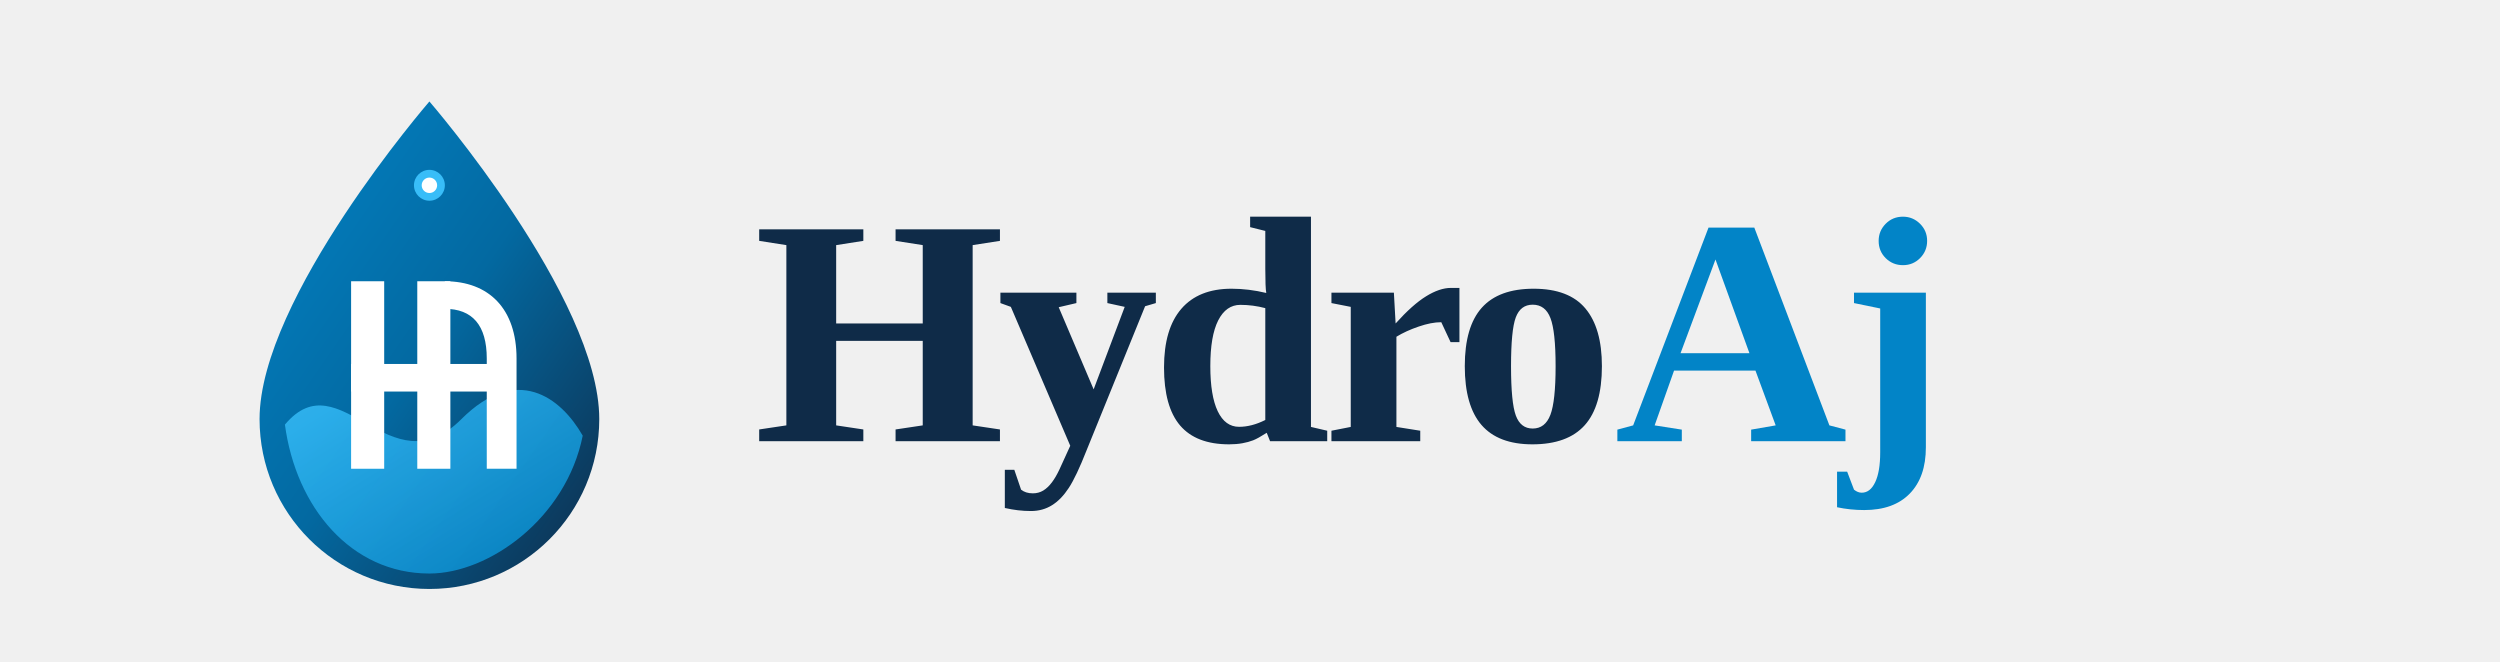
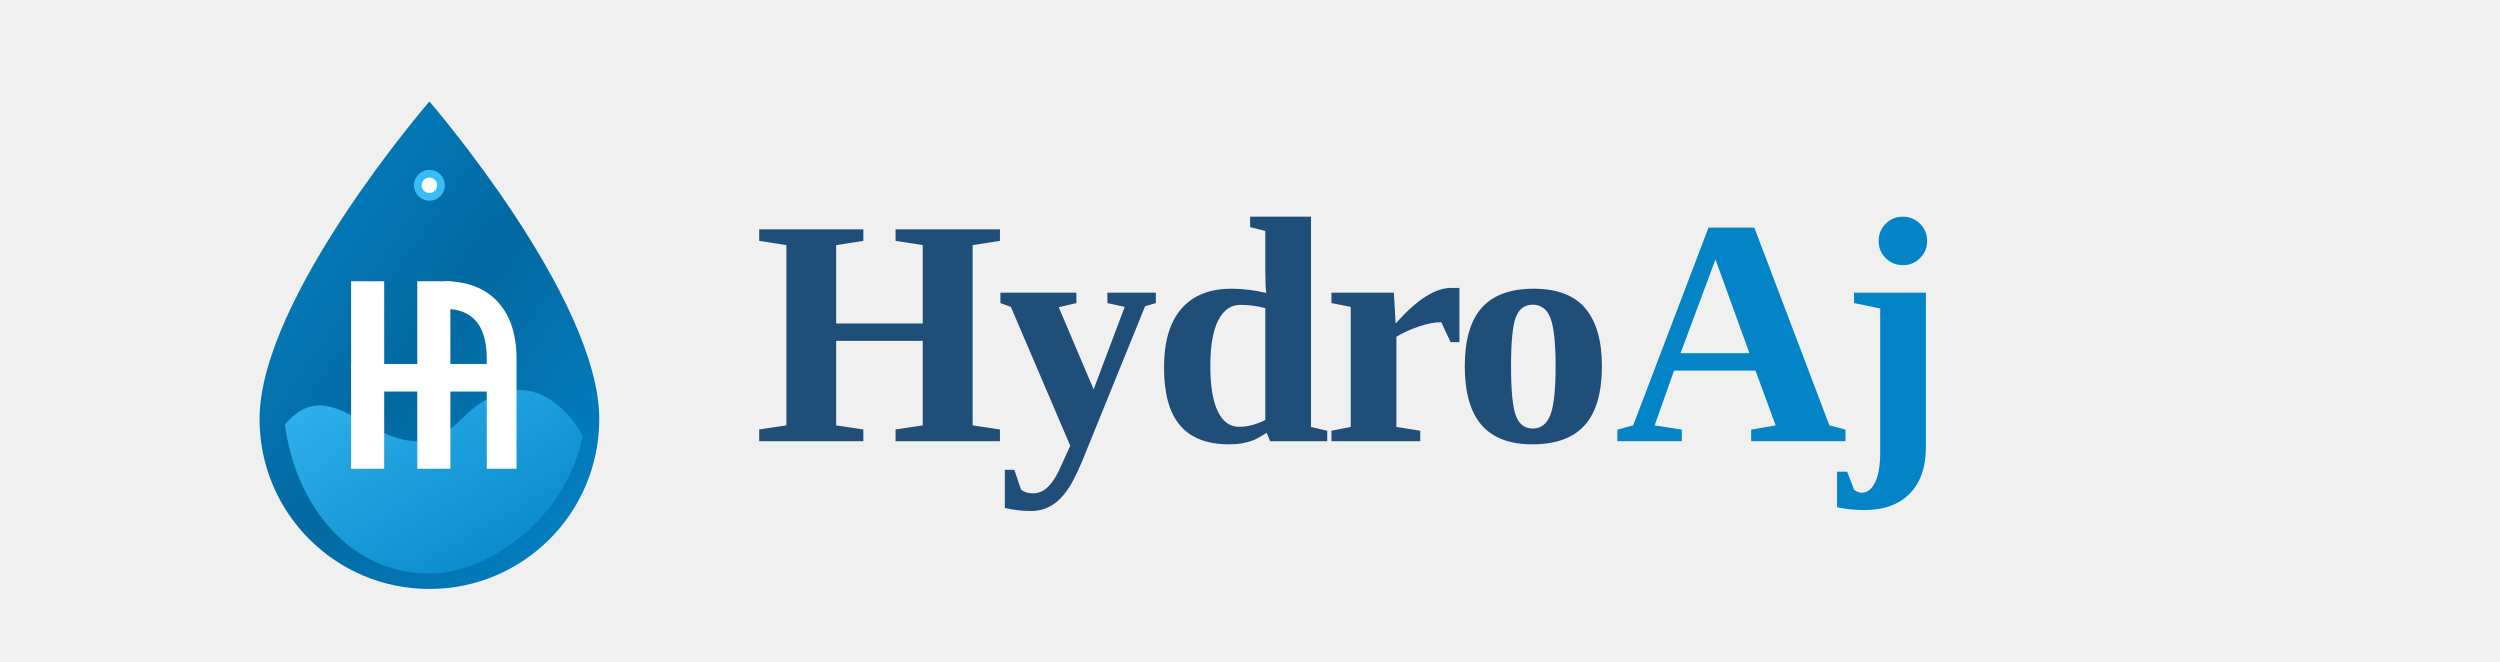
<svg xmlns="http://www.w3.org/2000/svg" viewBox="0 0 680 180" width="100%" height="100%">
  <defs>
    <linearGradient id="dropGrad" x1="0%" y1="0%" x2="100%" y2="100%">
      <stop offset="0%" stop-color="#0284c7" />
      <stop offset="50%" stop-color="#0369a1" />
-       <stop offset="100%" stop-color="#0f2b48" />
+       <stop offset="100%" stop-color="#0284c7" />
    </linearGradient>
    <linearGradient id="waveGrad" x1="0%" y1="0%" x2="100%" y2="100%">
      <stop offset="0%" stop-color="#38bdf8" />
      <stop offset="100%" stop-color="#0284c7" />
    </linearGradient>
  </defs>
  <g transform="translate(40, 15) scale(0.30)">
-     <path d="M 256, 42               C 256, 42 410, 220 410, 330               A 154, 154 0 1, 1 102, 330               C 102, 220 256, 42 256, 42 Z" fill="url(#dropGrad)" />
-     <path d="M 125, 335               C 175, 275 220, 395 285, 330               C 335, 280 375, 310 395, 345              C 380, 420 310, 470 256, 470              C 185, 470 135, 410 125, 335 Z" fill="url(#waveGrad)" opacity="0.88" />
+     <path d="M 256, 42 C 256, 42 410, 220 410, 330 A 154, 154 0 1, 1 102, 330 C 102, 220 256, 42 256, 42 Z" fill="url(#dropGrad)" />
+     <path d="M 125, 335 C 175, 275 220, 395 285, 330 C 335, 280 375, 310 395, 345 C 380, 420 310, 470 256, 470 C 185, 470 135, 410 125, 335 Z" fill="url(#waveGrad)" opacity="0.88" />
    <path d="M 185, 205 L 215, 205 L 215, 375 L 185, 375 Z" fill="#ffffff" rx="4" />
    <path d="M 245, 205 L 275, 205 L 275, 375 L 245, 375 Z" fill="#ffffff" rx="4" />
    <path d="M 185, 280 L 325, 280 L 325, 305 L 185, 305 Z" fill="#ffffff" rx="3" />
    <path d="M 270, 205 C 310, 205 335, 230 335, 275 L 335, 375 L 308, 375 L 308, 275 C 308, 245 295, 230 270, 230 Z" fill="#ffffff" />
    <circle cx="256" cy="118" r="14" fill="#38bdf8" />
    <circle cx="256" cy="118" r="7" fill="#ffffff" />
  </g>
  <g transform="translate(205, 35)">
-     <text x="0" y="85" font-family="'Times New Roman', 'Aptos', Georgia, serif" font-size="88" font-weight="bold" fill="#0f2b48" letter-spacing="-0.025em">
+     <text x="0" y="85" font-family="'Times New Roman', Times, 'Aptos', Georgia, serif" font-size="88" font-weight="bold" fill="#1f4e79" letter-spacing="-0.025em">
      Hydro<tspan fill="#0284c7">Aj</tspan>
    </text>
  </g>
</svg>
